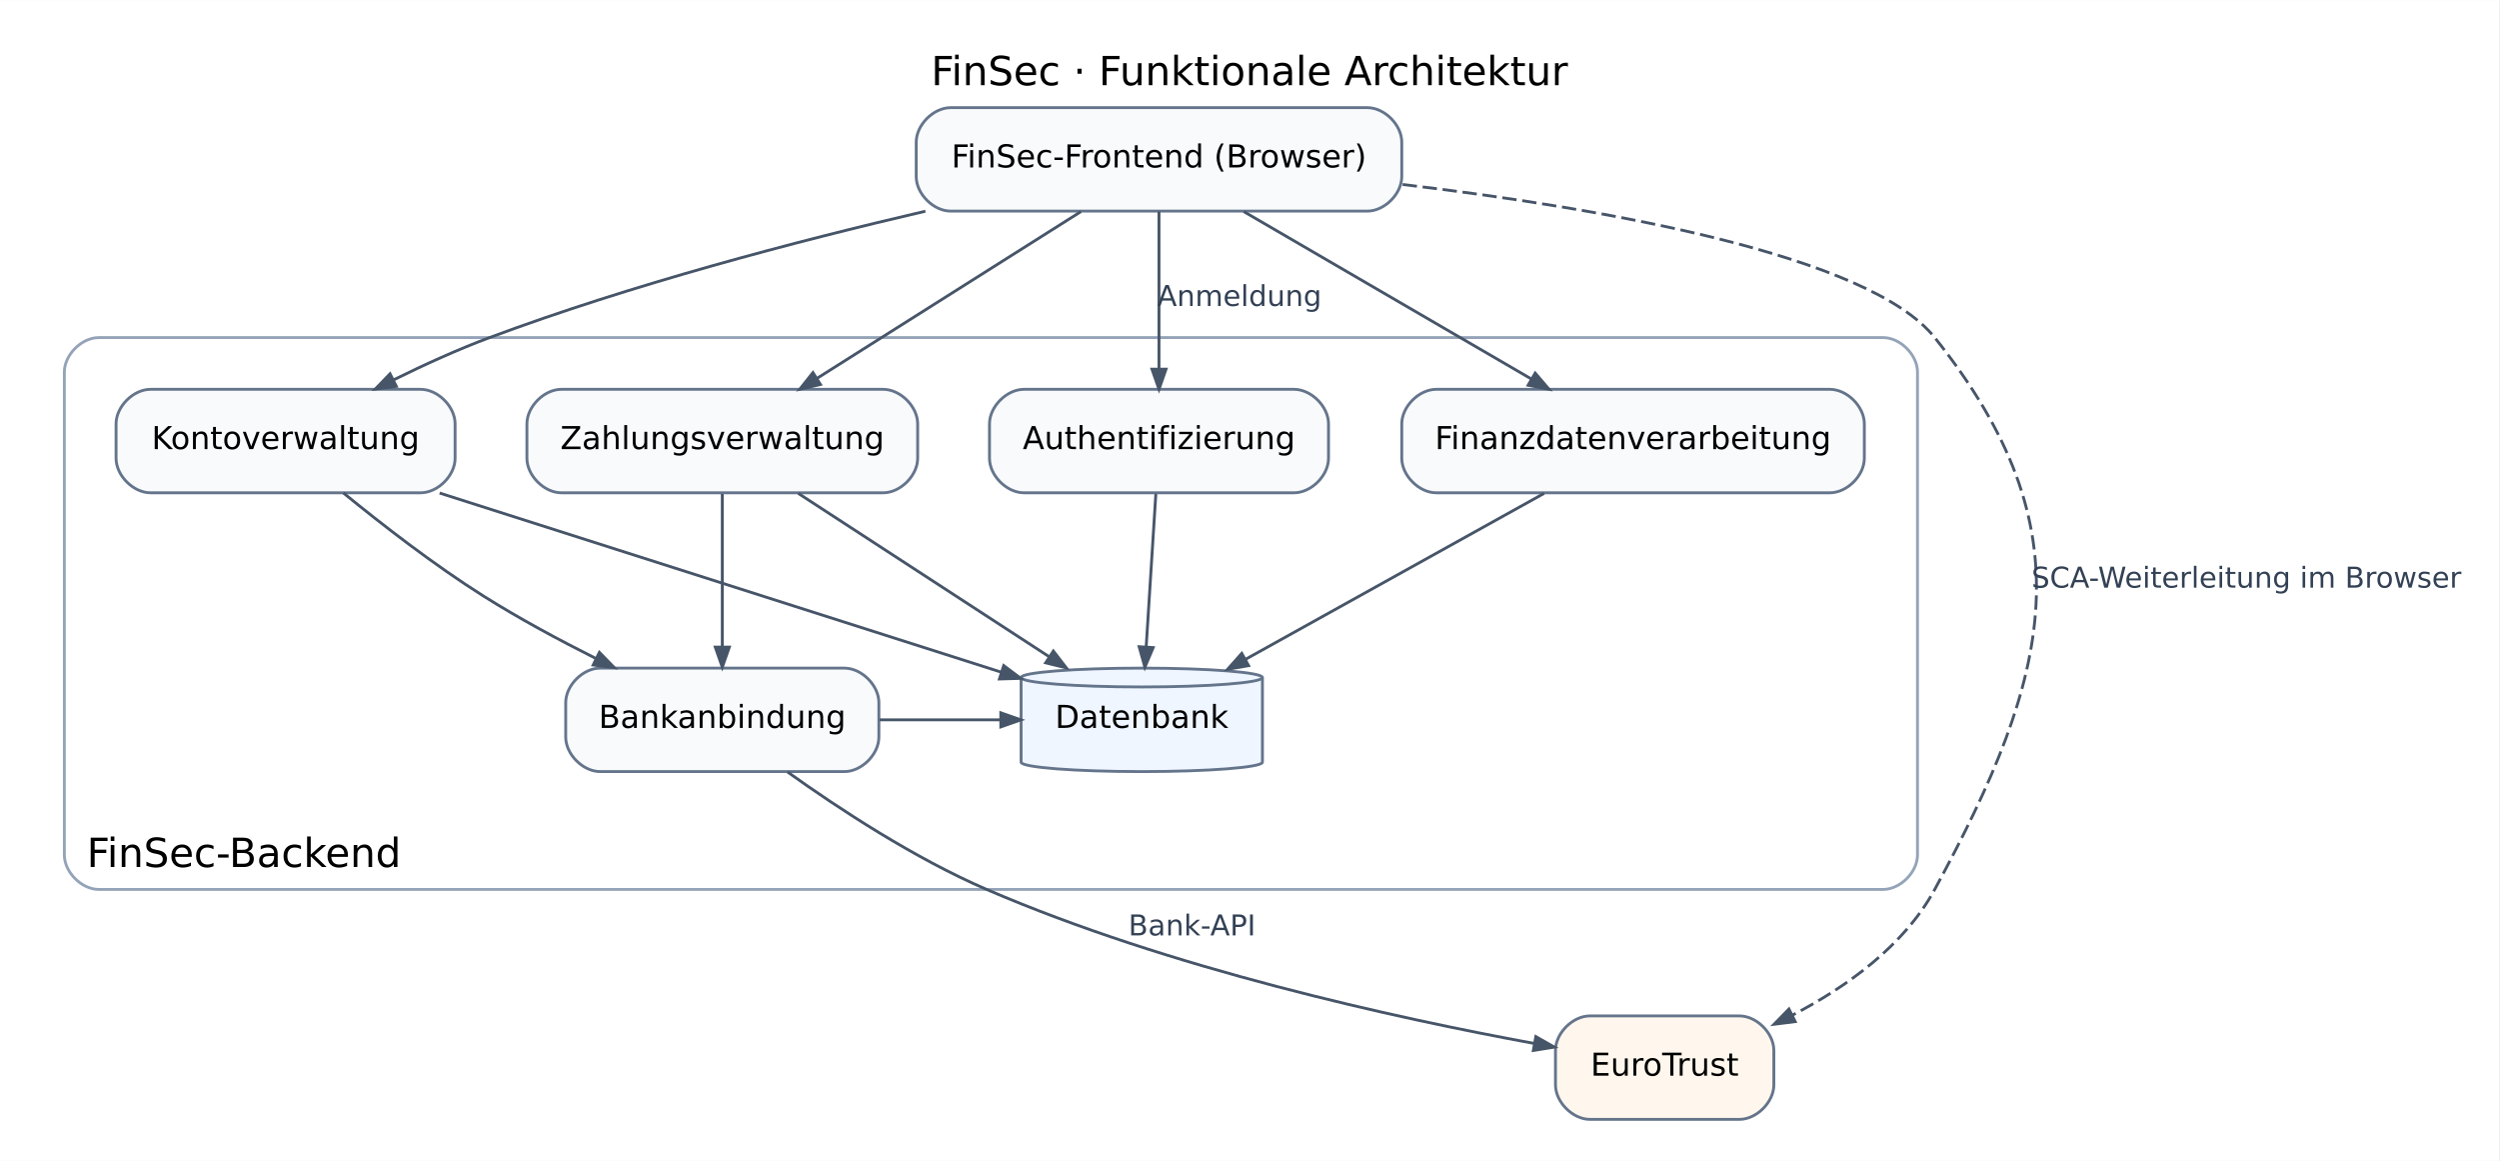
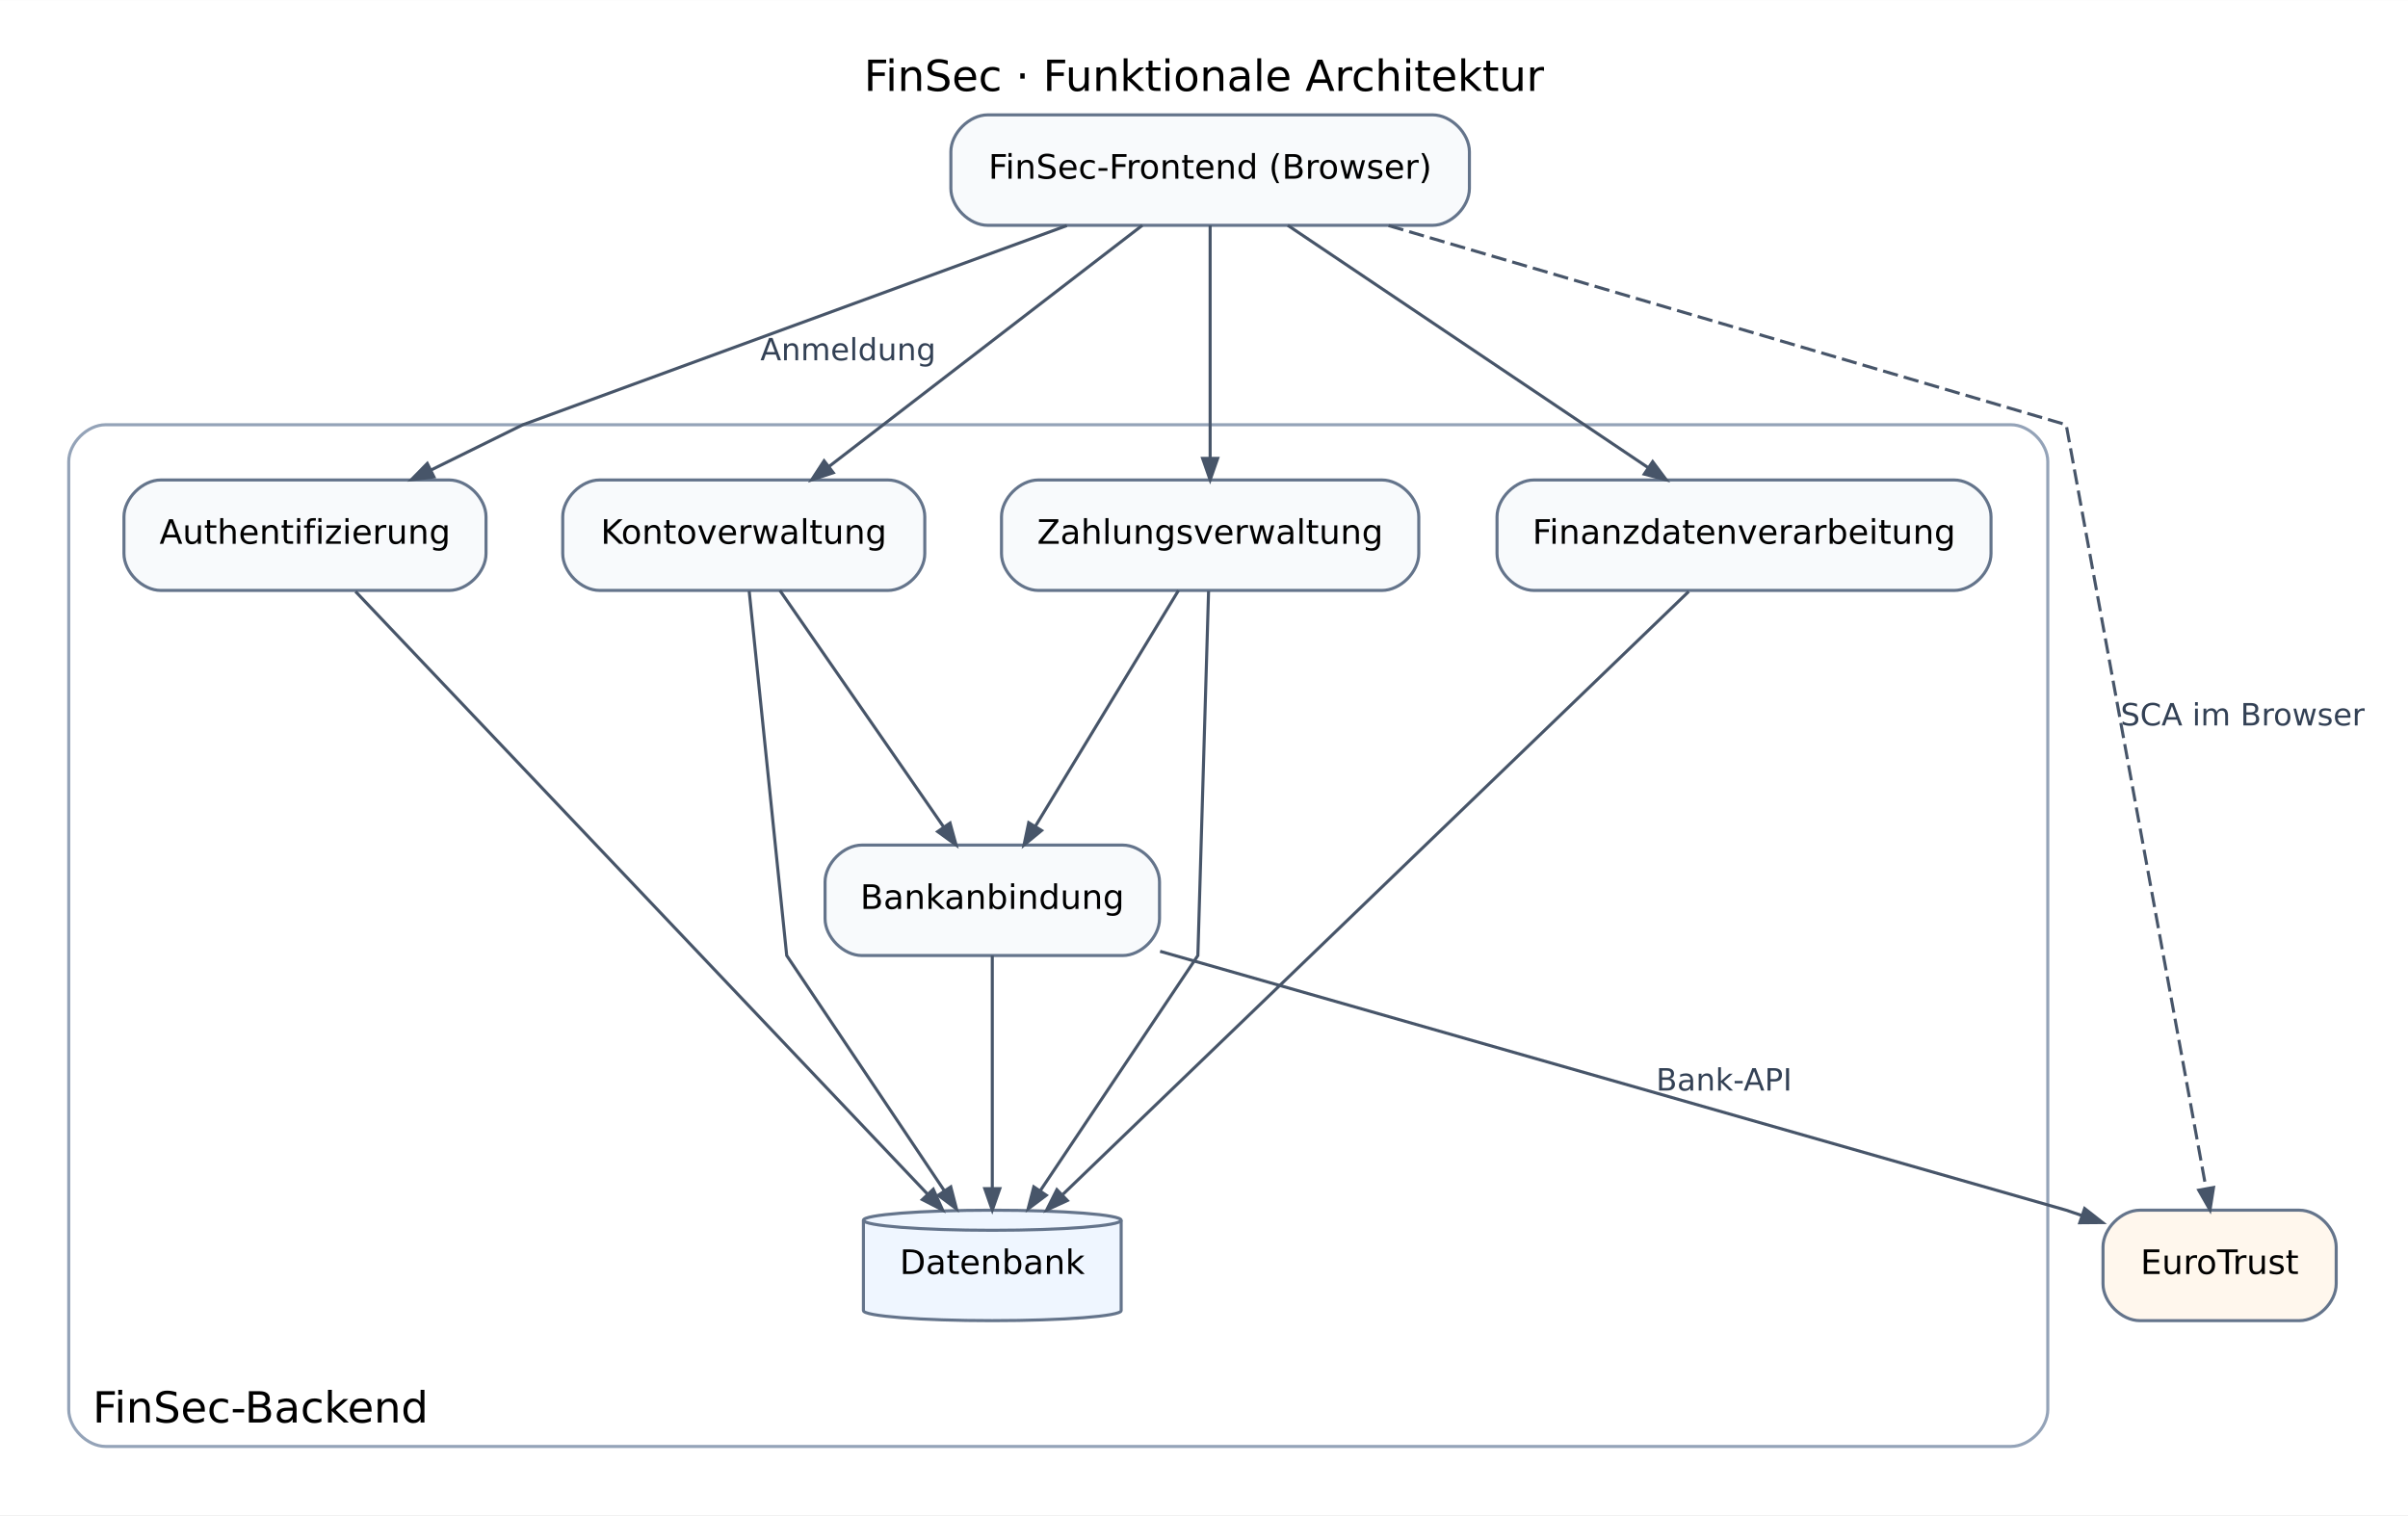
- <svg xmlns="http://www.w3.org/2000/svg" width="870pt" height="404pt" viewBox="0.00 0.00 869.80 403.80">
-   <g id="graph0" class="graph" transform="scale(1 1) rotate(0) translate(14.4 389.4)">
-     <polygon fill="white" stroke="transparent" points="-14.4,14.4 -14.4,-389.4 855.4,-389.4 855.4,14.4 -14.4,14.4" />
-     <text text-anchor="middle" x="420.5" y="-359.8" font-family="DejaVu Sans" font-size="14.00">FinSec · Funktionale Architektur</text>
+ <svg xmlns="http://www.w3.org/2000/svg" width="785pt" height="494pt" viewBox="0.00 0.00 784.80 493.80">
+   <g id="graph0" class="graph" transform="scale(1 1) rotate(0) translate(14.4 479.4)">
+     <polygon fill="white" stroke="transparent" points="-14.4,14.4 -14.4,-479.4 770.4,-479.4 770.4,14.4 -14.4,14.4" />
+     <text text-anchor="middle" x="378" y="-449.8" font-family="DejaVu Sans" font-size="14.00">FinSec · Funktionale Architektur</text>
    <g id="clust1" class="cluster">
-       <path fill="white" stroke="#94a3b8" d="M20,-80C20,-80 641,-80 641,-80 647,-80 653,-86 653,-92 653,-92 653,-260 653,-260 653,-266 647,-272 641,-272 641,-272 20,-272 20,-272 14,-272 8,-266 8,-260 8,-260 8,-92 8,-92 8,-86 14,-80 20,-80" />
-       <text text-anchor="middle" x="70.5" y="-87.8" font-family="DejaVu Sans" font-size="14.00">FinSec-Backend</text>
+       <path fill="white" stroke="#94a3b8" d="M20,-8C20,-8 641,-8 641,-8 647,-8 653,-14 653,-20 653,-20 653,-329 653,-329 653,-335 647,-341 641,-341 641,-341 20,-341 20,-341 14,-341 8,-335 8,-329 8,-329 8,-20 8,-20 8,-14 14,-8 20,-8" />
+       <text text-anchor="middle" x="70.5" y="-15.8" font-family="DejaVu Sans" font-size="14.00">FinSec-Backend</text>
    </g>
    <g id="node1" class="node">
-       <path fill="#f8fafc" stroke="#64748b" d="M461.5,-352C461.5,-352 316.5,-352 316.5,-352 310.5,-352 304.5,-346 304.5,-340 304.5,-340 304.5,-328 304.5,-328 304.5,-322 310.5,-316 316.5,-316 316.5,-316 461.5,-316 461.5,-316 467.5,-316 473.5,-322 473.5,-328 473.5,-328 473.5,-340 473.5,-340 473.5,-346 467.5,-352 461.5,-352" />
-       <text text-anchor="middle" x="389" y="-331.2" font-family="DejaVu Sans" font-size="11.00">FinSec-Frontend (Browser)</text>
+       <path fill="#f8fafc" stroke="#64748b" d="M452.5,-442C452.5,-442 307.5,-442 307.5,-442 301.5,-442 295.5,-436 295.5,-430 295.5,-430 295.5,-418 295.5,-418 295.5,-412 301.5,-406 307.5,-406 307.5,-406 452.5,-406 452.5,-406 458.5,-406 464.5,-412 464.5,-418 464.5,-418 464.5,-430 464.5,-430 464.5,-436 458.5,-442 452.5,-442" />
+       <text text-anchor="middle" x="380" y="-421.2" font-family="DejaVu Sans" font-size="11.00">FinSec-Frontend (Browser)</text>
    </g>
    <g id="node2" class="node">
-       <path fill="#fff7ed" stroke="#64748b" d="M591,-36C591,-36 539,-36 539,-36 533,-36 527,-30 527,-24 527,-24 527,-12 527,-12 527,-6 533,0 539,0 539,0 591,0 591,0 597,0 603,-6 603,-12 603,-12 603,-24 603,-24 603,-30 597,-36 591,-36" />
-       <text text-anchor="middle" x="565" y="-15.2" font-family="DejaVu Sans" font-size="11.00">EuroTrust</text>
+       <path fill="#fff7ed" stroke="#64748b" d="M735,-85C735,-85 683,-85 683,-85 677,-85 671,-79 671,-73 671,-73 671,-61 671,-61 671,-55 677,-49 683,-49 683,-49 735,-49 735,-49 741,-49 747,-55 747,-61 747,-61 747,-73 747,-73 747,-79 741,-85 735,-85" />
+       <text text-anchor="middle" x="709" y="-64.2" font-family="DejaVu Sans" font-size="11.00">EuroTrust</text>
    </g>
    <g id="edge13" class="edge">
-       <path fill="none" stroke="#475569" stroke-dasharray="5,2" d="M473.81,-325.27C544.09,-316.9 636.05,-300.72 659,-272 712.28,-205.34 699.73,-154.99 659,-80 648.32,-60.34 628.27,-46.03 609.42,-36.24" />
-       <polygon fill="#475569" stroke="#475569" points="610.44,-34.01 603.09,-33.09 608.26,-38.4 610.44,-34.01" />
-       <text text-anchor="middle" x="767.5" y="-185" font-family="DejaVu Sans" font-size="10.00" fill="#334155">SCA-Weiterleitung im Browser</text>
+       <path fill="none" stroke="#475569" stroke-dasharray="5,2" d="M438.15,-405.91C519.91,-381.88 659,-341 659,-341 659,-341 692.31,-159.13 704.55,-92.28" />
+       <polygon fill="#475569" stroke="#475569" points="707.02,-92.4 705.87,-85.08 702.2,-91.52 707.02,-92.4" />
+       <text text-anchor="middle" x="716.5" y="-243" font-family="DejaVu Sans" font-size="10.00" fill="#334155">SCA im Browser</text>
    </g>
    <g id="node3" class="node">
-       <path fill="#f8fafc" stroke="#64748b" d="M436,-254C436,-254 342,-254 342,-254 336,-254 330,-248 330,-242 330,-242 330,-230 330,-230 330,-224 336,-218 342,-218 342,-218 436,-218 436,-218 442,-218 448,-224 448,-230 448,-230 448,-242 448,-242 448,-248 442,-254 436,-254" />
-       <text text-anchor="middle" x="389" y="-233.2" font-family="DejaVu Sans" font-size="11.00">Authentifizierung</text>
+       <path fill="#f8fafc" stroke="#64748b" d="M132,-323C132,-323 38,-323 38,-323 32,-323 26,-317 26,-311 26,-311 26,-299 26,-299 26,-293 32,-287 38,-287 38,-287 132,-287 132,-287 138,-287 144,-293 144,-299 144,-299 144,-311 144,-311 144,-317 138,-323 132,-323" />
+       <text text-anchor="middle" x="85" y="-302.2" font-family="DejaVu Sans" font-size="11.00">Authentifizierung</text>
    </g>
    <g id="edge8" class="edge">
-       <path fill="none" stroke="#475569" d="M389,-315.84C389,-300.68 389,-278.42 389,-261.41" />
-       <polygon fill="#475569" stroke="#475569" points="391.45,-261.01 389,-254.01 386.55,-261.01 391.45,-261.01" />
-       <text text-anchor="middle" x="417" y="-283" font-family="DejaVu Sans" font-size="10.00" fill="#334155">Anmeldung</text>
+       <path fill="none" stroke="#475569" d="M333.31,-405.91C267.67,-381.88 156,-341 156,-341 156,-341 141.73,-333.97 125.99,-326.2" />
+       <polygon fill="#475569" stroke="#475569" points="127.03,-323.99 119.67,-323.09 124.86,-328.38 127.03,-323.99" />
+       <text text-anchor="middle" x="262" y="-362" font-family="DejaVu Sans" font-size="10.00" fill="#334155">Anmeldung</text>
    </g>
    <g id="node4" class="node">
-       <path fill="#f8fafc" stroke="#64748b" d="M132,-254C132,-254 38,-254 38,-254 32,-254 26,-248 26,-242 26,-242 26,-230 26,-230 26,-224 32,-218 38,-218 38,-218 132,-218 132,-218 138,-218 144,-224 144,-230 144,-230 144,-242 144,-242 144,-248 138,-254 132,-254" />
-       <text text-anchor="middle" x="85" y="-233.2" font-family="DejaVu Sans" font-size="11.00">Kontoverwaltung</text>
+       <path fill="#f8fafc" stroke="#64748b" d="M275,-323C275,-323 181,-323 181,-323 175,-323 169,-317 169,-311 169,-311 169,-299 169,-299 169,-293 175,-287 181,-287 181,-287 275,-287 275,-287 281,-287 287,-293 287,-299 287,-299 287,-311 287,-311 287,-317 281,-323 275,-323" />
+       <text text-anchor="middle" x="228" y="-302.2" font-family="DejaVu Sans" font-size="11.00">Kontoverwaltung</text>
    </g>
    <g id="edge9" class="edge">
-       <path fill="none" stroke="#475569" d="M307.69,-315.97C262.35,-305.42 205.27,-290.38 156,-272 144.91,-267.86 133.25,-262.55 122.65,-257.32" />
-       <polygon fill="#475569" stroke="#475569" points="123.56,-255.03 116.2,-254.08 121.36,-259.41 123.56,-255.03" />
+       <path fill="none" stroke="#475569" d="M357.9,-405.99C330.88,-385.19 285.14,-349.98 255.77,-327.38" />
+       <polygon fill="#475569" stroke="#475569" points="257.17,-325.36 250.13,-323.03 254.18,-329.24 257.17,-325.36" />
    </g>
    <g id="node5" class="node">
-       <path fill="#f8fafc" stroke="#64748b" d="M293,-254C293,-254 181,-254 181,-254 175,-254 169,-248 169,-242 169,-242 169,-230 169,-230 169,-224 175,-218 181,-218 181,-218 293,-218 293,-218 299,-218 305,-224 305,-230 305,-230 305,-242 305,-242 305,-248 299,-254 293,-254" />
-       <text text-anchor="middle" x="237" y="-233.2" font-family="DejaVu Sans" font-size="11.00">Zahlungsverwaltung</text>
+       <path fill="#f8fafc" stroke="#64748b" d="M436,-323C436,-323 324,-323 324,-323 318,-323 312,-317 312,-311 312,-311 312,-299 312,-299 312,-293 318,-287 324,-287 324,-287 436,-287 436,-287 442,-287 448,-293 448,-299 448,-299 448,-311 448,-311 448,-317 442,-323 436,-323" />
+       <text text-anchor="middle" x="380" y="-302.2" font-family="DejaVu Sans" font-size="11.00">Zahlungsverwaltung</text>
    </g>
    <g id="edge10" class="edge">
-       <path fill="none" stroke="#475569" d="M361.83,-315.84C336.1,-299.59 297.44,-275.17 269.97,-257.82" />
-       <polygon fill="#475569" stroke="#475569" points="271.17,-255.68 263.94,-254.01 268.55,-259.82 271.17,-255.68" />
+       <path fill="none" stroke="#475569" d="M380,-405.99C380,-386.06 380,-352.89 380,-330.27" />
+       <polygon fill="#475569" stroke="#475569" points="382.45,-330.03 380,-323.03 377.55,-330.03 382.45,-330.03" />
    </g>
    <g id="node6" class="node">
-       <path fill="#f8fafc" stroke="#64748b" d="M622.5,-254C622.5,-254 485.5,-254 485.5,-254 479.5,-254 473.5,-248 473.5,-242 473.5,-242 473.5,-230 473.5,-230 473.5,-224 479.5,-218 485.5,-218 485.5,-218 622.5,-218 622.5,-218 628.5,-218 634.5,-224 634.5,-230 634.5,-230 634.5,-242 634.5,-242 634.5,-248 628.5,-254 622.5,-254" />
-       <text text-anchor="middle" x="554" y="-233.2" font-family="DejaVu Sans" font-size="11.00">Finanzdatenverarbeitung</text>
+       <path fill="#f8fafc" stroke="#64748b" d="M622.5,-323C622.5,-323 485.5,-323 485.5,-323 479.5,-323 473.5,-317 473.5,-311 473.5,-311 473.5,-299 473.5,-299 473.5,-293 479.5,-287 485.5,-287 485.5,-287 622.5,-287 622.5,-287 628.5,-287 634.5,-293 634.5,-299 634.5,-299 634.5,-311 634.5,-311 634.5,-317 628.5,-323 622.5,-323" />
+       <text text-anchor="middle" x="554" y="-302.2" font-family="DejaVu Sans" font-size="11.00">Finanzdatenverarbeitung</text>
    </g>
    <g id="edge11" class="edge">
-       <path fill="none" stroke="#475569" d="M418.5,-315.84C446.54,-299.52 488.74,-274.97 518.59,-257.6" />
-       <polygon fill="#475569" stroke="#475569" points="519.94,-259.65 524.76,-254.01 517.47,-255.42 519.94,-259.65" />
+       <path fill="none" stroke="#475569" d="M405.3,-405.99C436.36,-385.1 489.02,-349.69 522.63,-327.1" />
+       <polygon fill="#475569" stroke="#475569" points="524.23,-328.97 528.67,-323.03 521.49,-324.91 524.23,-328.97" />
    </g>
    <g id="node8" class="node">
-       <path fill="#eff6ff" stroke="#64748b" d="M425,-153.73C425,-155.53 406.17,-157 383,-157 359.83,-157 341,-155.53 341,-153.73 341,-153.73 341,-124.27 341,-124.27 341,-122.47 359.83,-121 383,-121 406.17,-121 425,-122.47 425,-124.27 425,-124.27 425,-153.73 425,-153.73" />
-       <path fill="none" stroke="#64748b" d="M425,-153.73C425,-151.92 406.17,-150.45 383,-150.45 359.83,-150.45 341,-151.92 341,-153.73" />
-       <text text-anchor="middle" x="383" y="-136.2" font-family="DejaVu Sans" font-size="11.00">Datenbank</text>
+       <path fill="#eff6ff" stroke="#64748b" d="M351,-81.73C351,-83.53 332.17,-85 309,-85 285.83,-85 267,-83.53 267,-81.73 267,-81.73 267,-52.27 267,-52.27 267,-50.47 285.83,-49 309,-49 332.17,-49 351,-50.47 351,-52.27 351,-52.27 351,-81.73 351,-81.73" />
+       <path fill="none" stroke="#64748b" d="M351,-81.73C351,-79.92 332.17,-78.45 309,-78.45 285.83,-78.45 267,-79.92 267,-81.73" />
+       <text text-anchor="middle" x="309" y="-64.2" font-family="DejaVu Sans" font-size="11.00">Datenbank</text>
    </g>
    <g id="edge4" class="edge">
-       <path fill="none" stroke="#475569" d="M387.9,-217.58C386.96,-202.71 385.6,-181.17 384.55,-164.56" />
-       <polygon fill="#475569" stroke="#475569" points="386.98,-164.15 384.09,-157.31 382.09,-164.45 386.98,-164.15" />
+       <path fill="none" stroke="#475569" d="M101.47,-286.65C141.46,-244.52 243.62,-136.89 287.95,-90.18" />
+       <polygon fill="#475569" stroke="#475569" points="289.76,-91.82 292.81,-85.06 286.21,-88.45 289.76,-91.82" />
    </g>
    <g id="node7" class="node">
-       <path fill="#f8fafc" stroke="#64748b" d="M279.5,-157C279.5,-157 194.5,-157 194.5,-157 188.5,-157 182.5,-151 182.5,-145 182.5,-145 182.5,-133 182.5,-133 182.5,-127 188.5,-121 194.5,-121 194.5,-121 279.5,-121 279.5,-121 285.5,-121 291.5,-127 291.5,-133 291.5,-133 291.5,-145 291.5,-145 291.5,-151 285.5,-157 279.5,-157" />
-       <text text-anchor="middle" x="237" y="-136.2" font-family="DejaVu Sans" font-size="11.00">Bankanbindung</text>
+       <path fill="#f8fafc" stroke="#64748b" d="M351.5,-204C351.5,-204 266.5,-204 266.5,-204 260.5,-204 254.5,-198 254.5,-192 254.5,-192 254.5,-180 254.5,-180 254.5,-174 260.5,-168 266.5,-168 266.5,-168 351.5,-168 351.5,-168 357.5,-168 363.5,-174 363.5,-180 363.5,-180 363.5,-192 363.5,-192 363.5,-198 357.5,-204 351.5,-204" />
+       <text text-anchor="middle" x="309" y="-183.2" font-family="DejaVu Sans" font-size="11.00">Bankanbindung</text>
    </g>
    <g id="edge1" class="edge">
-       <path fill="none" stroke="#475569" d="M105.11,-217.95C118.5,-207.01 136.74,-192.86 154,-182 166.22,-174.31 180.03,-166.87 192.83,-160.44" />
-       <polygon fill="#475569" stroke="#475569" points="194.23,-162.48 199.41,-157.17 192.05,-158.09 194.23,-162.48" />
+       <path fill="none" stroke="#475569" d="M239.78,-286.99C253.88,-266.62 277.54,-232.44 293.21,-209.81" />
+       <polygon fill="#475569" stroke="#475569" points="295.24,-211.18 297.21,-204.03 291.21,-208.39 295.24,-211.18" />
    </g>
    <g id="edge5" class="edge">
-       <path fill="none" stroke="#475569" d="M138.62,-217.91C194.22,-200.18 280.39,-172.71 334.16,-155.57" />
-       <polygon fill="#475569" stroke="#475569" points="334.95,-157.89 340.88,-153.43 333.46,-153.22 334.95,-157.89" />
+       <path fill="none" stroke="#475569" d="M229.77,-286.78C233.54,-250.18 242,-168 242,-168 242,-168 273.49,-120.99 293.3,-91.44" />
+       <polygon fill="#475569" stroke="#475569" points="295.47,-92.6 297.33,-85.42 291.4,-89.87 295.47,-92.6" />
    </g>
    <g id="edge2" class="edge">
-       <path fill="none" stroke="#475569" d="M237,-217.58C237,-202.71 237,-181.17 237,-164.56" />
-       <polygon fill="#475569" stroke="#475569" points="239.45,-164.31 237,-157.31 234.55,-164.31 239.45,-164.31" />
+       <path fill="none" stroke="#475569" d="M369.68,-286.99C357.37,-266.71 336.75,-232.74 323.02,-210.1" />
+       <polygon fill="#475569" stroke="#475569" points="325.06,-208.75 319.34,-204.03 320.87,-211.29 325.06,-208.75" />
    </g>
    <g id="edge6" class="edge">
-       <path fill="none" stroke="#475569" d="M263.44,-217.8C287.94,-201.86 324.44,-178.11 350.66,-161.04" />
-       <polygon fill="#475569" stroke="#475569" points="352.23,-162.95 356.76,-157.08 349.55,-158.84 352.23,-162.95" />
+       <path fill="none" stroke="#475569" d="M379.49,-286.78C378.42,-250.18 376,-168 376,-168 376,-168 344.51,-120.99 324.7,-91.44" />
+       <polygon fill="#475569" stroke="#475569" points="326.6,-89.87 320.67,-85.42 322.53,-92.6 326.6,-89.87" />
    </g>
    <g id="edge7" class="edge">
-       <path fill="none" stroke="#475569" d="M523.03,-217.8C493.83,-201.57 450.06,-177.26 419.25,-160.14" />
-       <polygon fill="#475569" stroke="#475569" points="420.19,-157.86 412.88,-156.6 417.81,-162.14 420.19,-157.86" />
+       <path fill="none" stroke="#475569" d="M535.98,-286.65C492.25,-244.52 380.51,-136.89 332.03,-90.18" />
+       <polygon fill="#475569" stroke="#475569" points="333.45,-88.15 326.71,-85.06 330.05,-91.68 333.45,-88.15" />
    </g>
    <g id="edge12" class="edge">
-       <path fill="none" stroke="#475569" d="M259.71,-120.87C277.69,-108.02 303.87,-90.86 329,-80 392.5,-52.57 471.13,-35.3 519.68,-26.4" />
-       <polygon fill="#475569" stroke="#475569" points="520.16,-28.8 526.61,-25.14 519.29,-23.98 520.16,-28.8" />
-       <text text-anchor="middle" x="400.5" y="-64" font-family="DejaVu Sans" font-size="10.00" fill="#334155">Bank-API</text>
+       <path fill="none" stroke="#475569" d="M363.69,-169.38C462.12,-141.25 659,-85 659,-85 659,-85 660.96,-84.34 664.09,-83.27" />
+       <polygon fill="#475569" stroke="#475569" points="665.01,-85.54 670.85,-80.97 663.43,-80.91 665.01,-85.54" />
+       <text text-anchor="middle" x="547.5" y="-124" font-family="DejaVu Sans" font-size="10.00" fill="#334155">Bank-API</text>
    </g>
    <g id="edge3" class="edge">
-       <path fill="none" stroke="#475569" d="M291.75,-139C305.71,-139 319.68,-139 333.64,-139" />
-       <polygon fill="#475569" stroke="#475569" points="333.94,-141.45 340.94,-139 333.94,-136.55 333.94,-141.45" />
+       <path fill="none" stroke="#475569" d="M309,-167.99C309,-148.06 309,-114.89 309,-92.27" />
+       <polygon fill="#475569" stroke="#475569" points="311.45,-92.03 309,-85.03 306.55,-92.03 311.45,-92.03" />
    </g>
  </g>
</svg>
